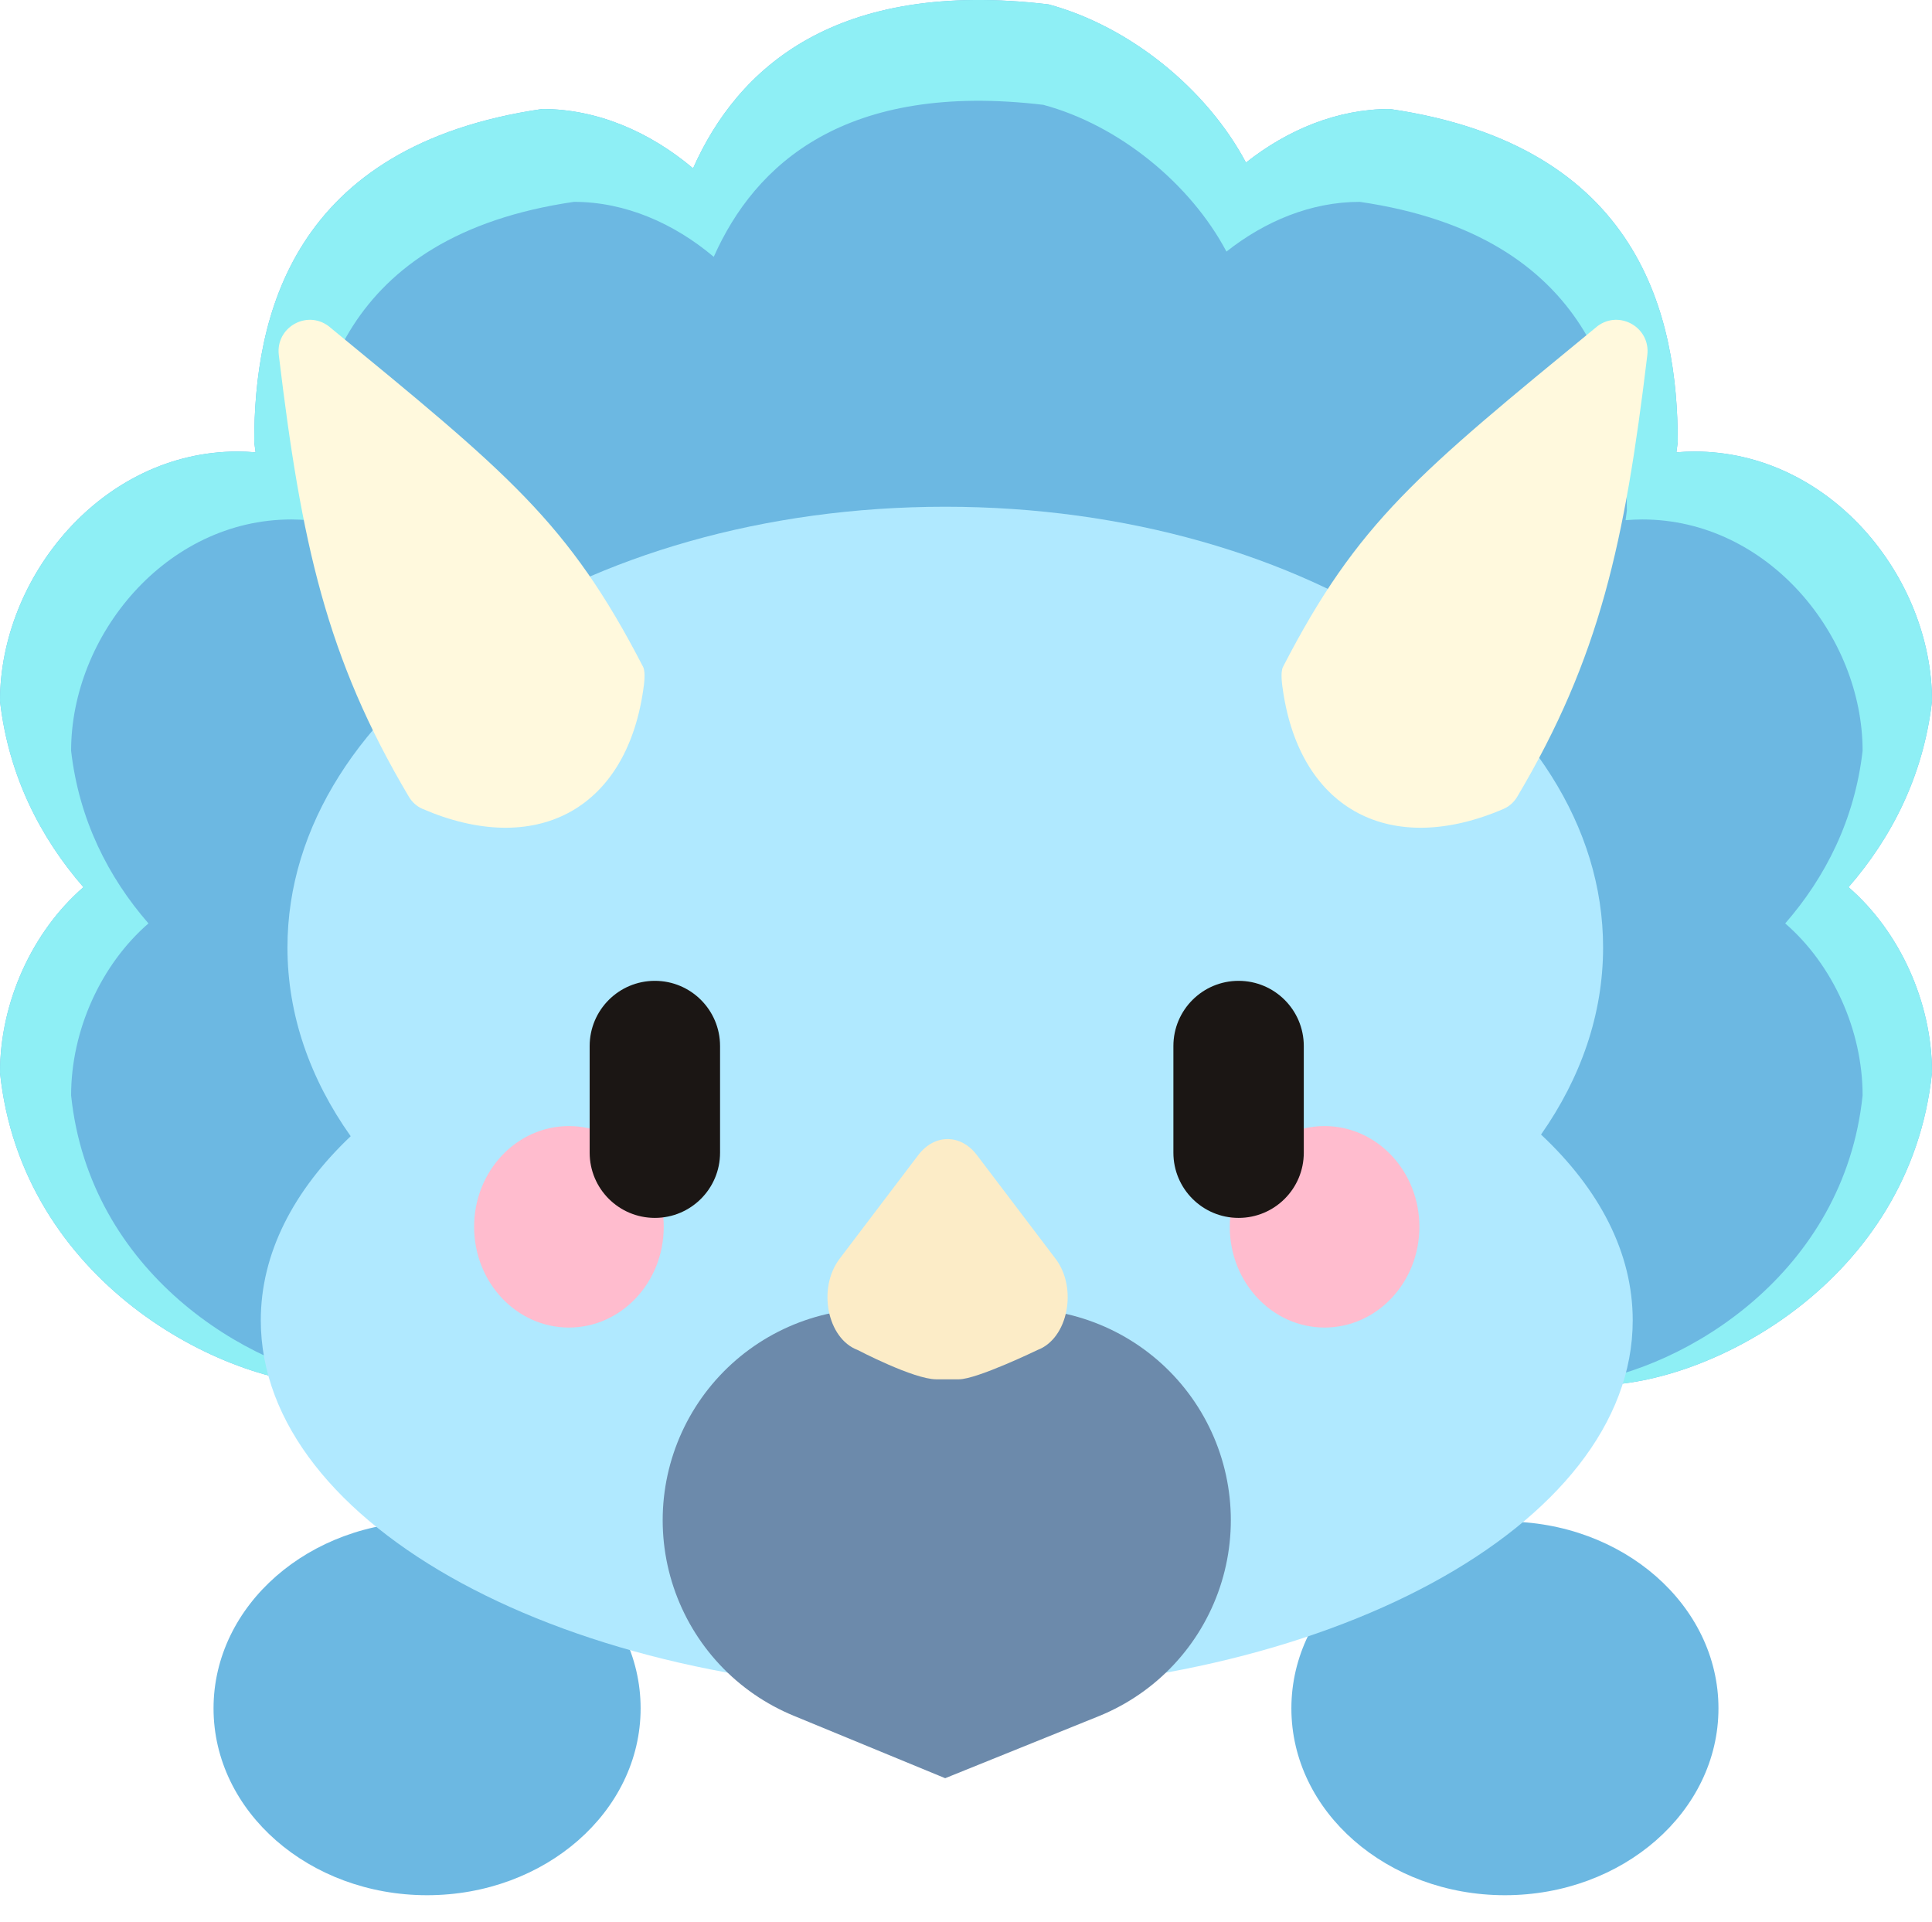
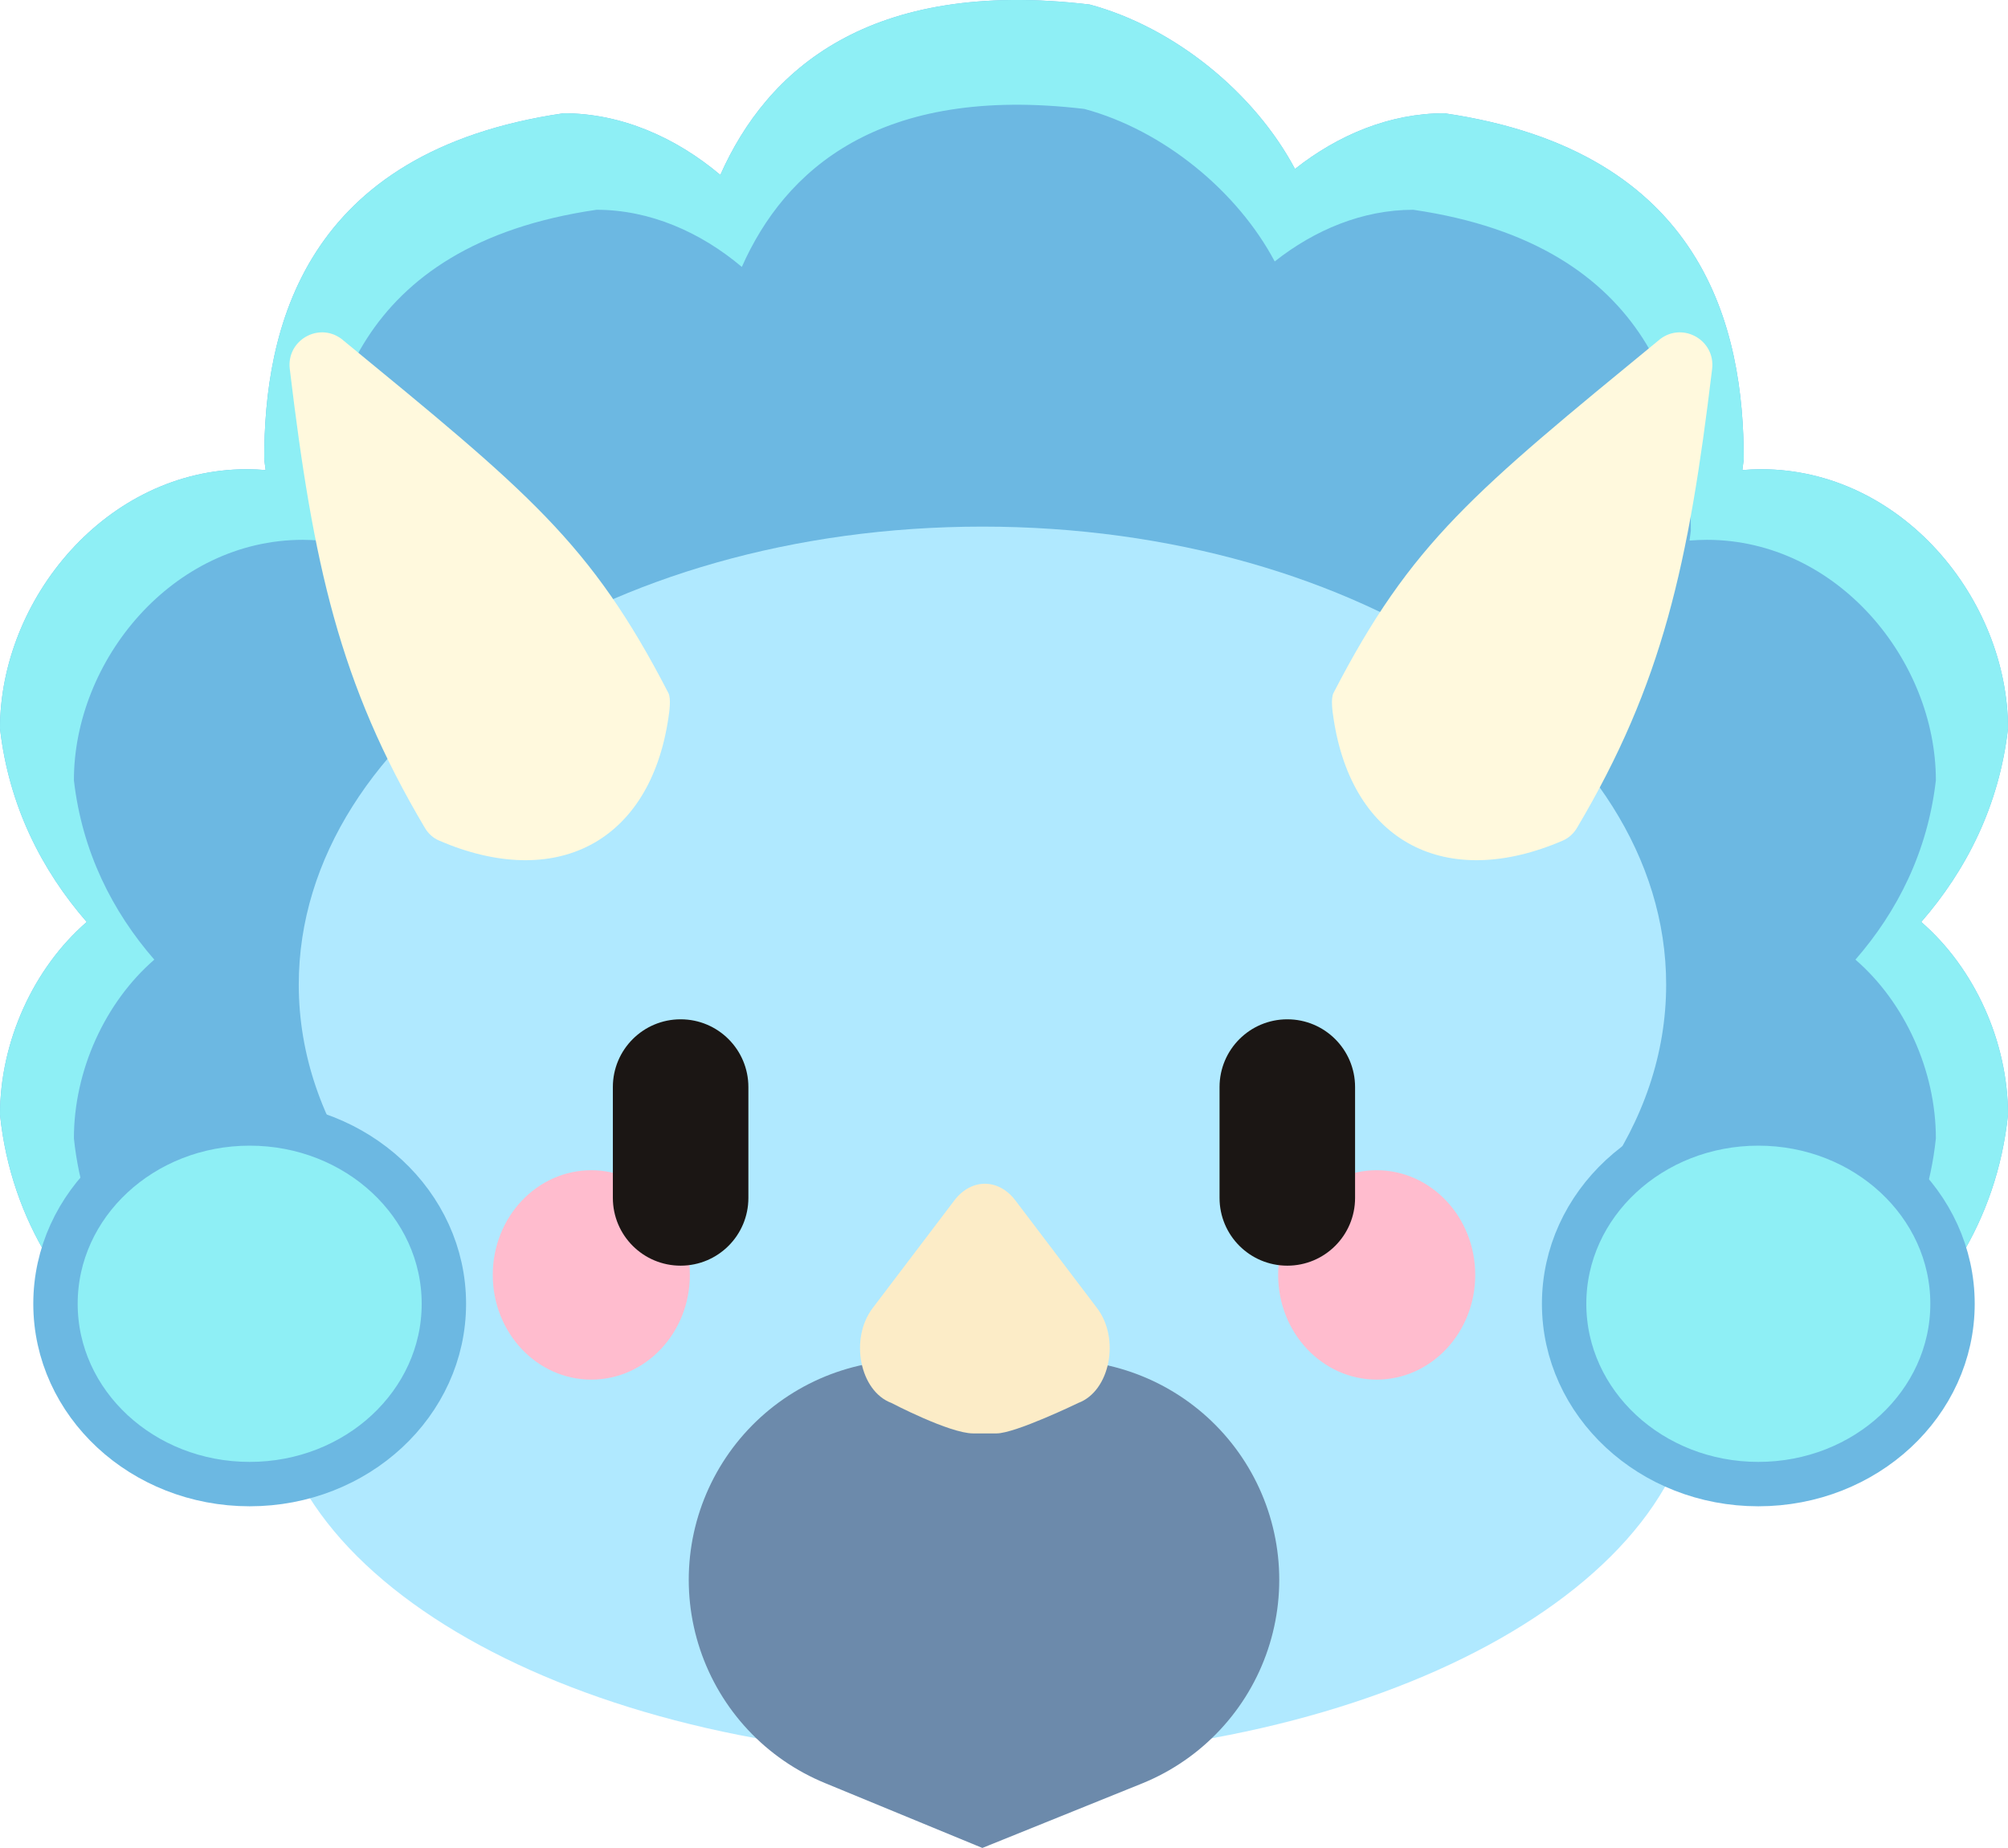
- <svg xmlns="http://www.w3.org/2000/svg" preserveAspectRatio="none" overflow="visible" style="display: block;" width="72.38" height="72" viewBox="0 0 72.38 72" fill="none">
+ <svg xmlns="http://www.w3.org/2000/svg" preserveAspectRatio="none" overflow="visible" style="display: block;" width="72.38" height="66.617" viewBox="0 0 72.38 66.617" fill="none">
  <g id="Group 633314">
-     <ellipse id="Hand_left" cx="16" cy="64" rx="8" ry="7" fill="#6CB8E2" />
-     <ellipse id="Hand_right" cx="56.38" cy="64" rx="8" ry="7" fill="#6CB8E2" />
    <path id="Union" d="M25.965 6.306C27.634 2.545 31.299 -0.785 39.279 0.163C42.334 0.986 45.221 3.345 46.679 6.091C48.23 4.864 50.097 4.083 52.065 4.083C61.488 5.458 62.855 11.911 62.855 16.558C62.84 16.688 62.824 16.818 62.805 16.945C63.027 16.927 63.252 16.915 63.477 16.915C68.56 16.915 72.38 21.617 72.38 26.264C72.062 29.046 70.878 31.369 69.253 33.236C71.171 34.897 72.38 37.549 72.38 40.184C71.569 47.974 64.096 51.896 59.815 51.896C55.535 51.895 56.877 44.486 56.877 40.184C56.877 39.75 56.917 39.315 56.989 38.885C52.481 38.395 53.973 30.76 53.973 26.264C53.973 26.219 53.976 26.174 53.977 26.129C51.593 26.903 49.173 27.199 47.33 27.199C44.326 27.199 43.207 24.191 42.794 20.772C40.674 23.738 38.142 25.955 35.768 25.316C33.788 24.782 31.491 23.292 29.535 21.155C29.085 24.413 27.941 27.199 25.05 27.199C23.207 27.199 20.786 26.904 18.402 26.129C18.403 26.174 18.407 26.219 18.407 26.264C18.407 30.76 19.899 38.395 15.391 38.885C15.463 39.315 15.503 39.75 15.503 40.184C15.503 44.486 16.845 51.896 12.565 51.896C8.283 51.896 0.811 47.974 0 40.184C0 37.549 1.208 34.897 3.126 33.236C1.501 31.369 0.318 29.045 0 26.264C0 21.617 3.82 16.915 8.902 16.915C9.128 16.915 9.352 16.927 9.575 16.945C9.556 16.818 9.539 16.688 9.524 16.558C9.524 11.911 10.892 5.458 20.315 4.083C22.395 4.083 24.364 4.956 25.965 6.306Z" fill="#6CB8E2" />
    <path id="Subtract" d="M25.965 6.306C27.634 2.545 31.299 -0.785 39.279 0.163C42.334 0.986 45.221 3.345 46.679 6.091C48.23 4.864 50.097 4.083 52.065 4.083C61.488 5.458 62.855 11.911 62.855 16.558C62.84 16.688 62.824 16.818 62.805 16.945C63.027 16.927 63.252 16.915 63.477 16.915C68.56 16.915 72.38 21.617 72.38 26.264C72.062 29.046 70.878 31.369 69.253 33.236C71.171 34.897 72.38 37.549 72.38 40.184C71.569 47.974 64.096 51.896 59.815 51.896C59.572 51.896 59.346 51.87 59.138 51.823C63.172 51.287 69.089 47.681 69.78 41.037C69.78 38.594 68.66 36.134 66.881 34.594C68.388 32.864 69.485 30.707 69.78 28.128C69.78 23.82 66.237 19.46 61.524 19.46C61.315 19.46 61.108 19.471 60.901 19.487C60.919 19.37 60.934 19.25 60.948 19.129C60.948 14.82 59.68 8.836 50.942 7.562C49.118 7.562 47.386 8.288 45.948 9.425C44.597 6.878 41.92 4.69 39.087 3.927C31.687 3.048 28.288 6.135 26.74 9.622C25.256 8.371 23.43 7.562 21.502 7.562C12.765 8.836 11.496 14.82 11.496 19.129C11.51 19.25 11.525 19.37 11.543 19.488C11.336 19.472 11.128 19.46 10.919 19.46C6.206 19.46 2.664 23.82 2.664 28.128C2.959 30.707 4.056 32.864 5.562 34.594C3.784 36.135 2.664 38.594 2.664 41.037C3.353 47.659 9.234 51.264 13.267 51.819C13.051 51.868 12.818 51.896 12.565 51.896C8.283 51.896 0.811 47.974 0 40.184C0 37.549 1.208 34.897 3.126 33.236C1.501 31.369 0.318 29.045 0 26.264C3.95654e-05 21.617 3.82 16.916 8.902 16.915C9.128 16.915 9.353 16.927 9.575 16.945C9.556 16.818 9.539 16.688 9.524 16.558C9.524 11.911 10.892 5.458 20.315 4.083C22.395 4.083 24.364 4.956 25.965 6.306Z" fill="#8EEFF5" />
    <path id="Union_2" d="M35.413 18.984C49.024 18.984 60.058 26.376 60.058 35.494C60.058 38 59.225 40.376 57.733 42.504C59.918 44.551 61.168 46.928 61.168 49.464C61.168 57.155 49.662 63.389 35.469 63.389C21.276 63.389 9.77 57.155 9.77 49.464C9.77 46.954 10.995 44.6 13.138 42.566C11.619 40.423 10.769 38.025 10.769 35.494C10.769 26.376 21.802 18.984 35.413 18.984Z" fill="#B0E9FF" />
    <path id="Polygon 23" d="M10.445 13.299C10.322 12.274 11.478 11.601 12.307 12.215C19.05 17.754 21.283 19.541 24.091 24.979C24.198 25.186 24.126 25.665 24.091 25.894C23.42 30.383 20.021 32.111 15.829 30.303C15.614 30.211 15.436 30.048 15.317 29.847C12.227 24.642 11.289 20.338 10.445 13.299Z" fill="#FFF9DD" />
    <path id="Polygon 25" d="M61.715 13.299C61.837 12.274 60.681 11.601 59.852 12.215C53.109 17.754 50.876 19.541 48.068 24.979C47.961 25.186 48.033 25.665 48.068 25.894C48.739 30.383 52.138 32.111 56.331 30.303C56.545 30.211 56.723 30.048 56.842 29.847C59.932 24.642 60.87 20.338 61.715 13.299Z" fill="#FFF9DD" />
    <ellipse id="Ellipse 1746" cx="21.314" cy="45.96" rx="3.552" ry="3.774" fill="#FFBCCE" />
    <path id="Vector 645" d="M32.749 56.95L35.441 58.06L38.189 56.95" stroke="#6C8AAB" stroke-width="15.845" stroke-linecap="round" />
    <rect id="Rectangle 956" x="22.091" y="36.745" width="4.885" height="8.881" rx="2.442" fill="#1B1614" />
    <ellipse id="Ellipse 1747" cx="3.552" cy="3.774" rx="3.552" ry="3.774" transform="matrix(-1 0 0 1 53.1758 42.1858)" fill="#FFBCCE" />
    <rect id="Rectangle 957" width="4.885" height="8.881" rx="2.442" transform="matrix(-1 0 0 1 48.8447 36.7451)" fill="#1B1614" />
    <path id="Rectangle 958" d="M34.401 43.273C35.008 42.473 35.992 42.473 36.599 43.273L39.544 47.155C40.383 48.261 40.01 50.149 38.868 50.575C38.868 50.575 36.599 51.673 35.923 51.673C35.247 51.673 35.077 51.673 35.077 51.673C34.228 51.673 32.132 50.575 32.132 50.575C30.99 50.149 30.617 48.261 31.456 47.155L34.401 43.273Z" fill="#FCECC7" />
+     <ellipse id="Hand_left" cx="9" cy="47" rx="7" ry="6.5" fill="#8EEFF5" stroke="#6CB8E2" stroke-width="1.6" />
+     <ellipse id="Hand_right" cx="63.38" cy="47" rx="7" ry="6.5" fill="#8EEFF5" stroke="#6CB8E2" stroke-width="1.6" />
  </g>
</svg>
